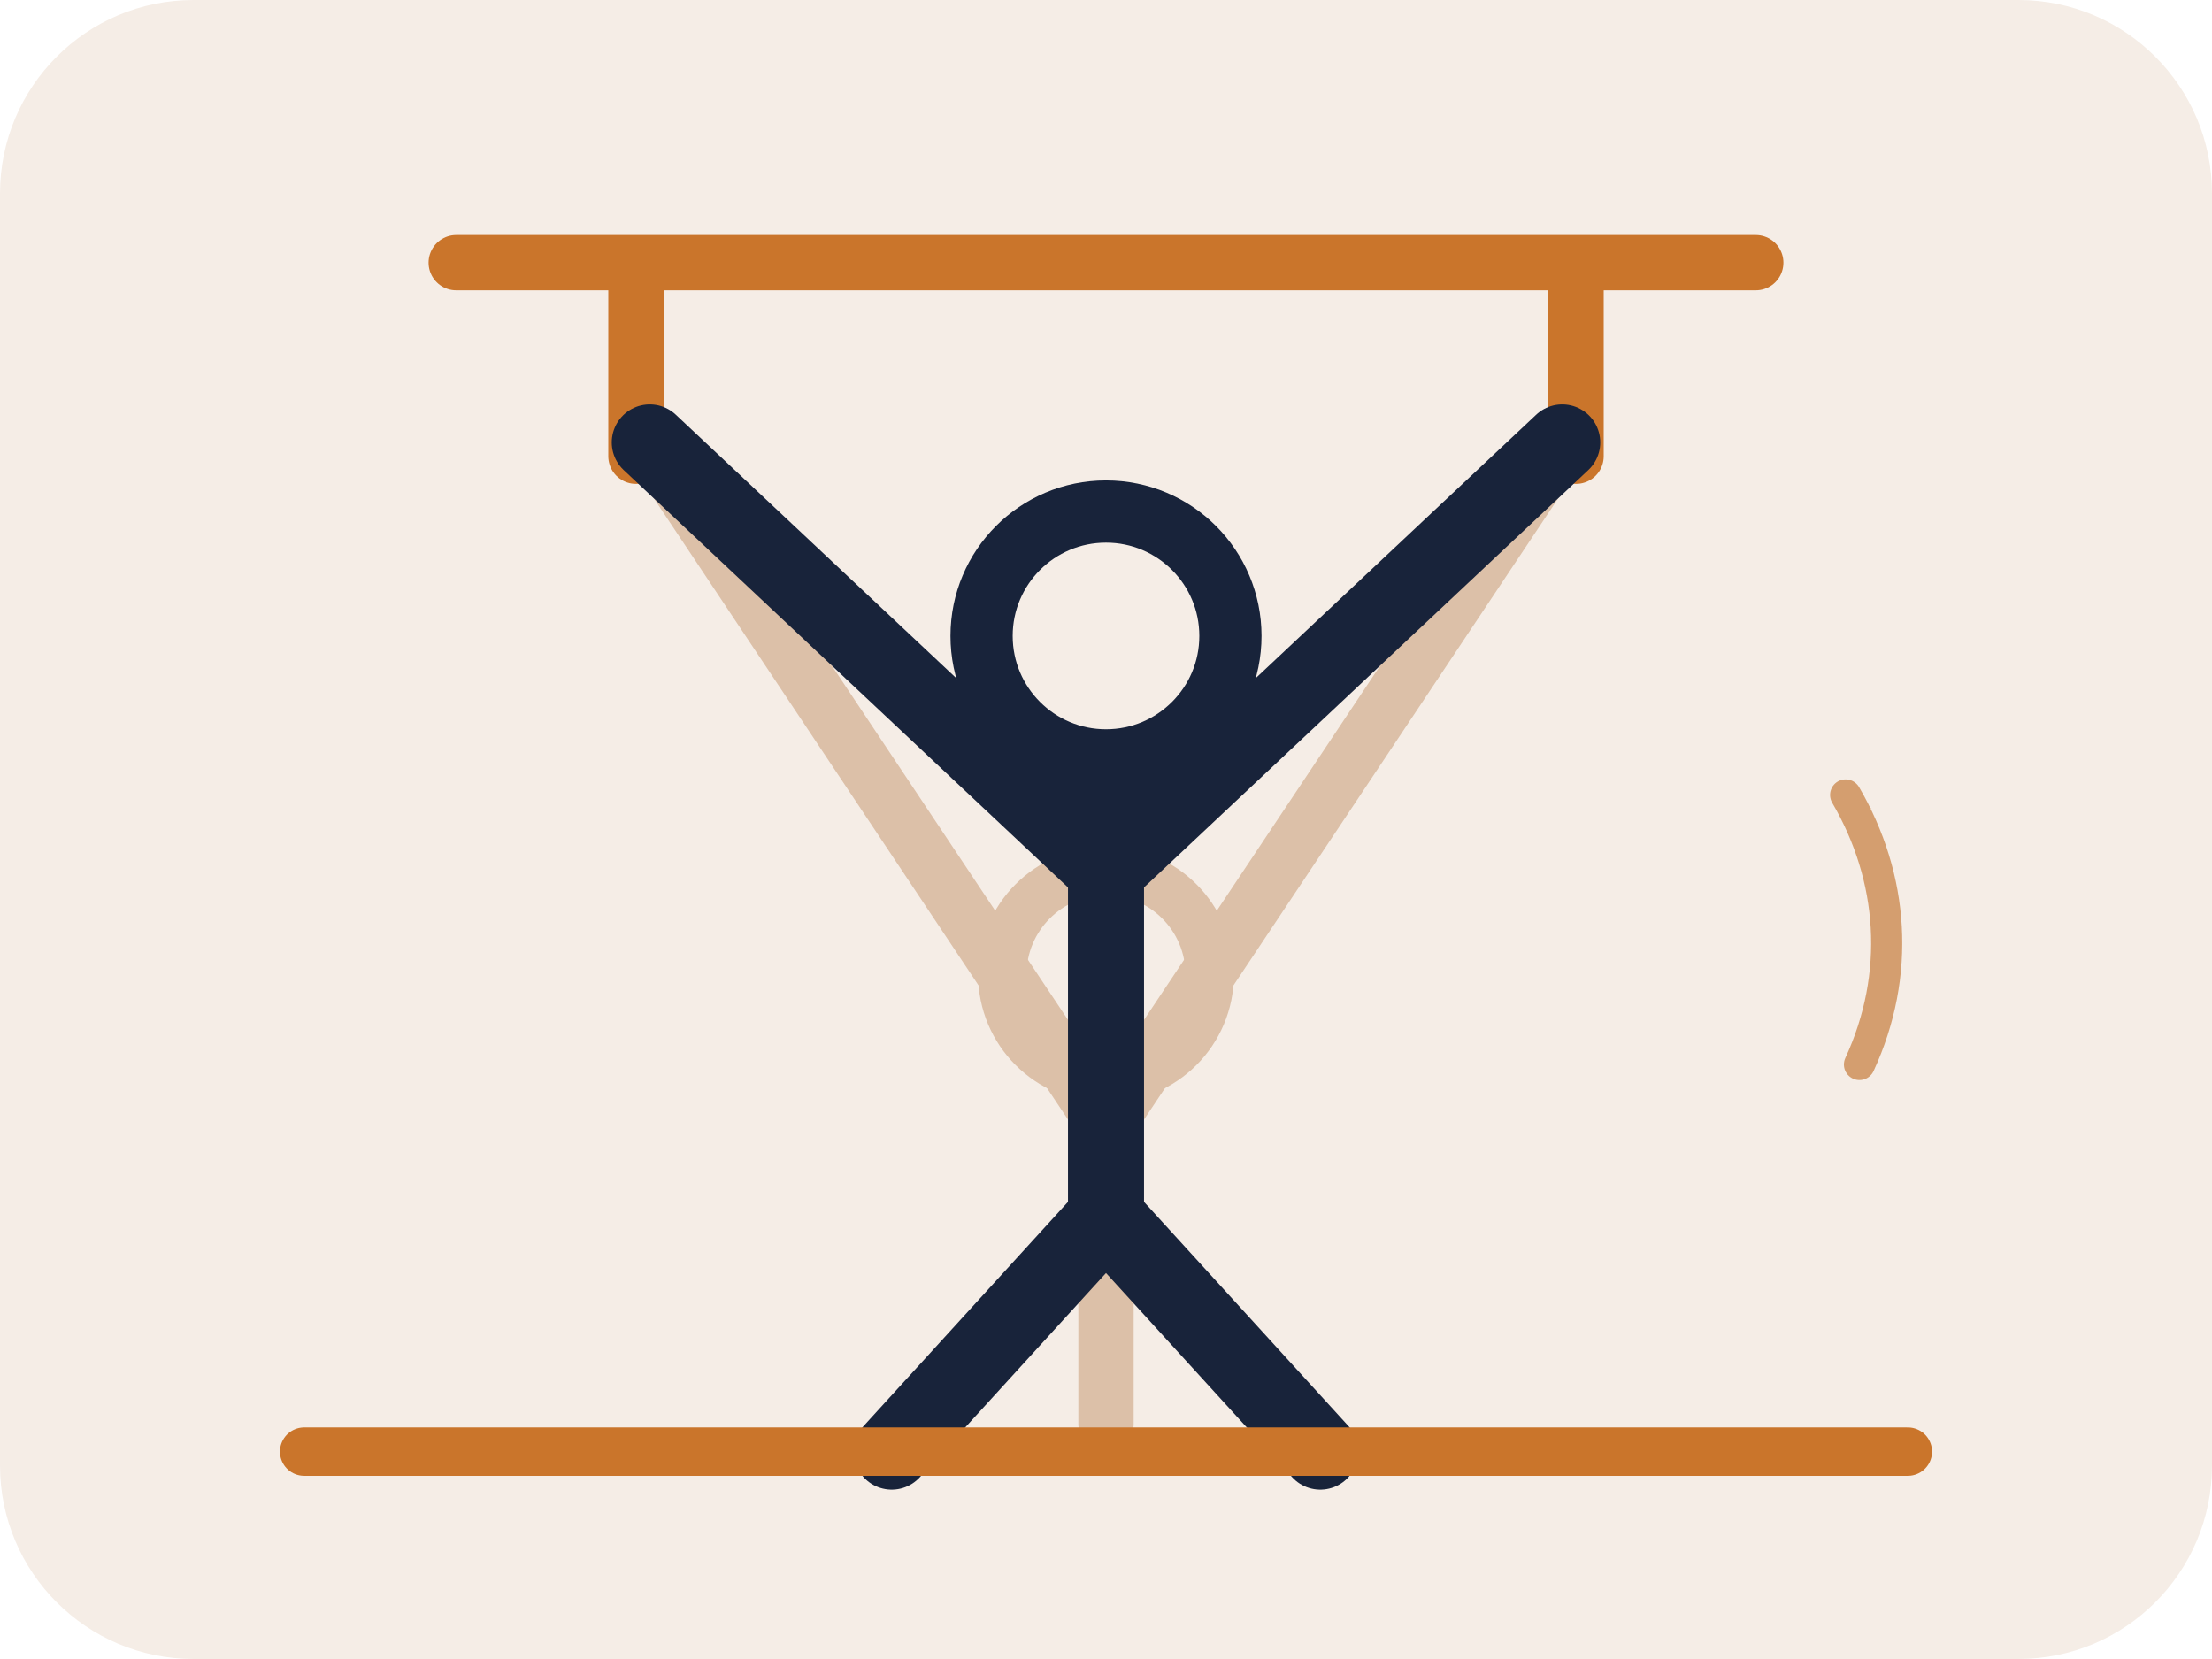
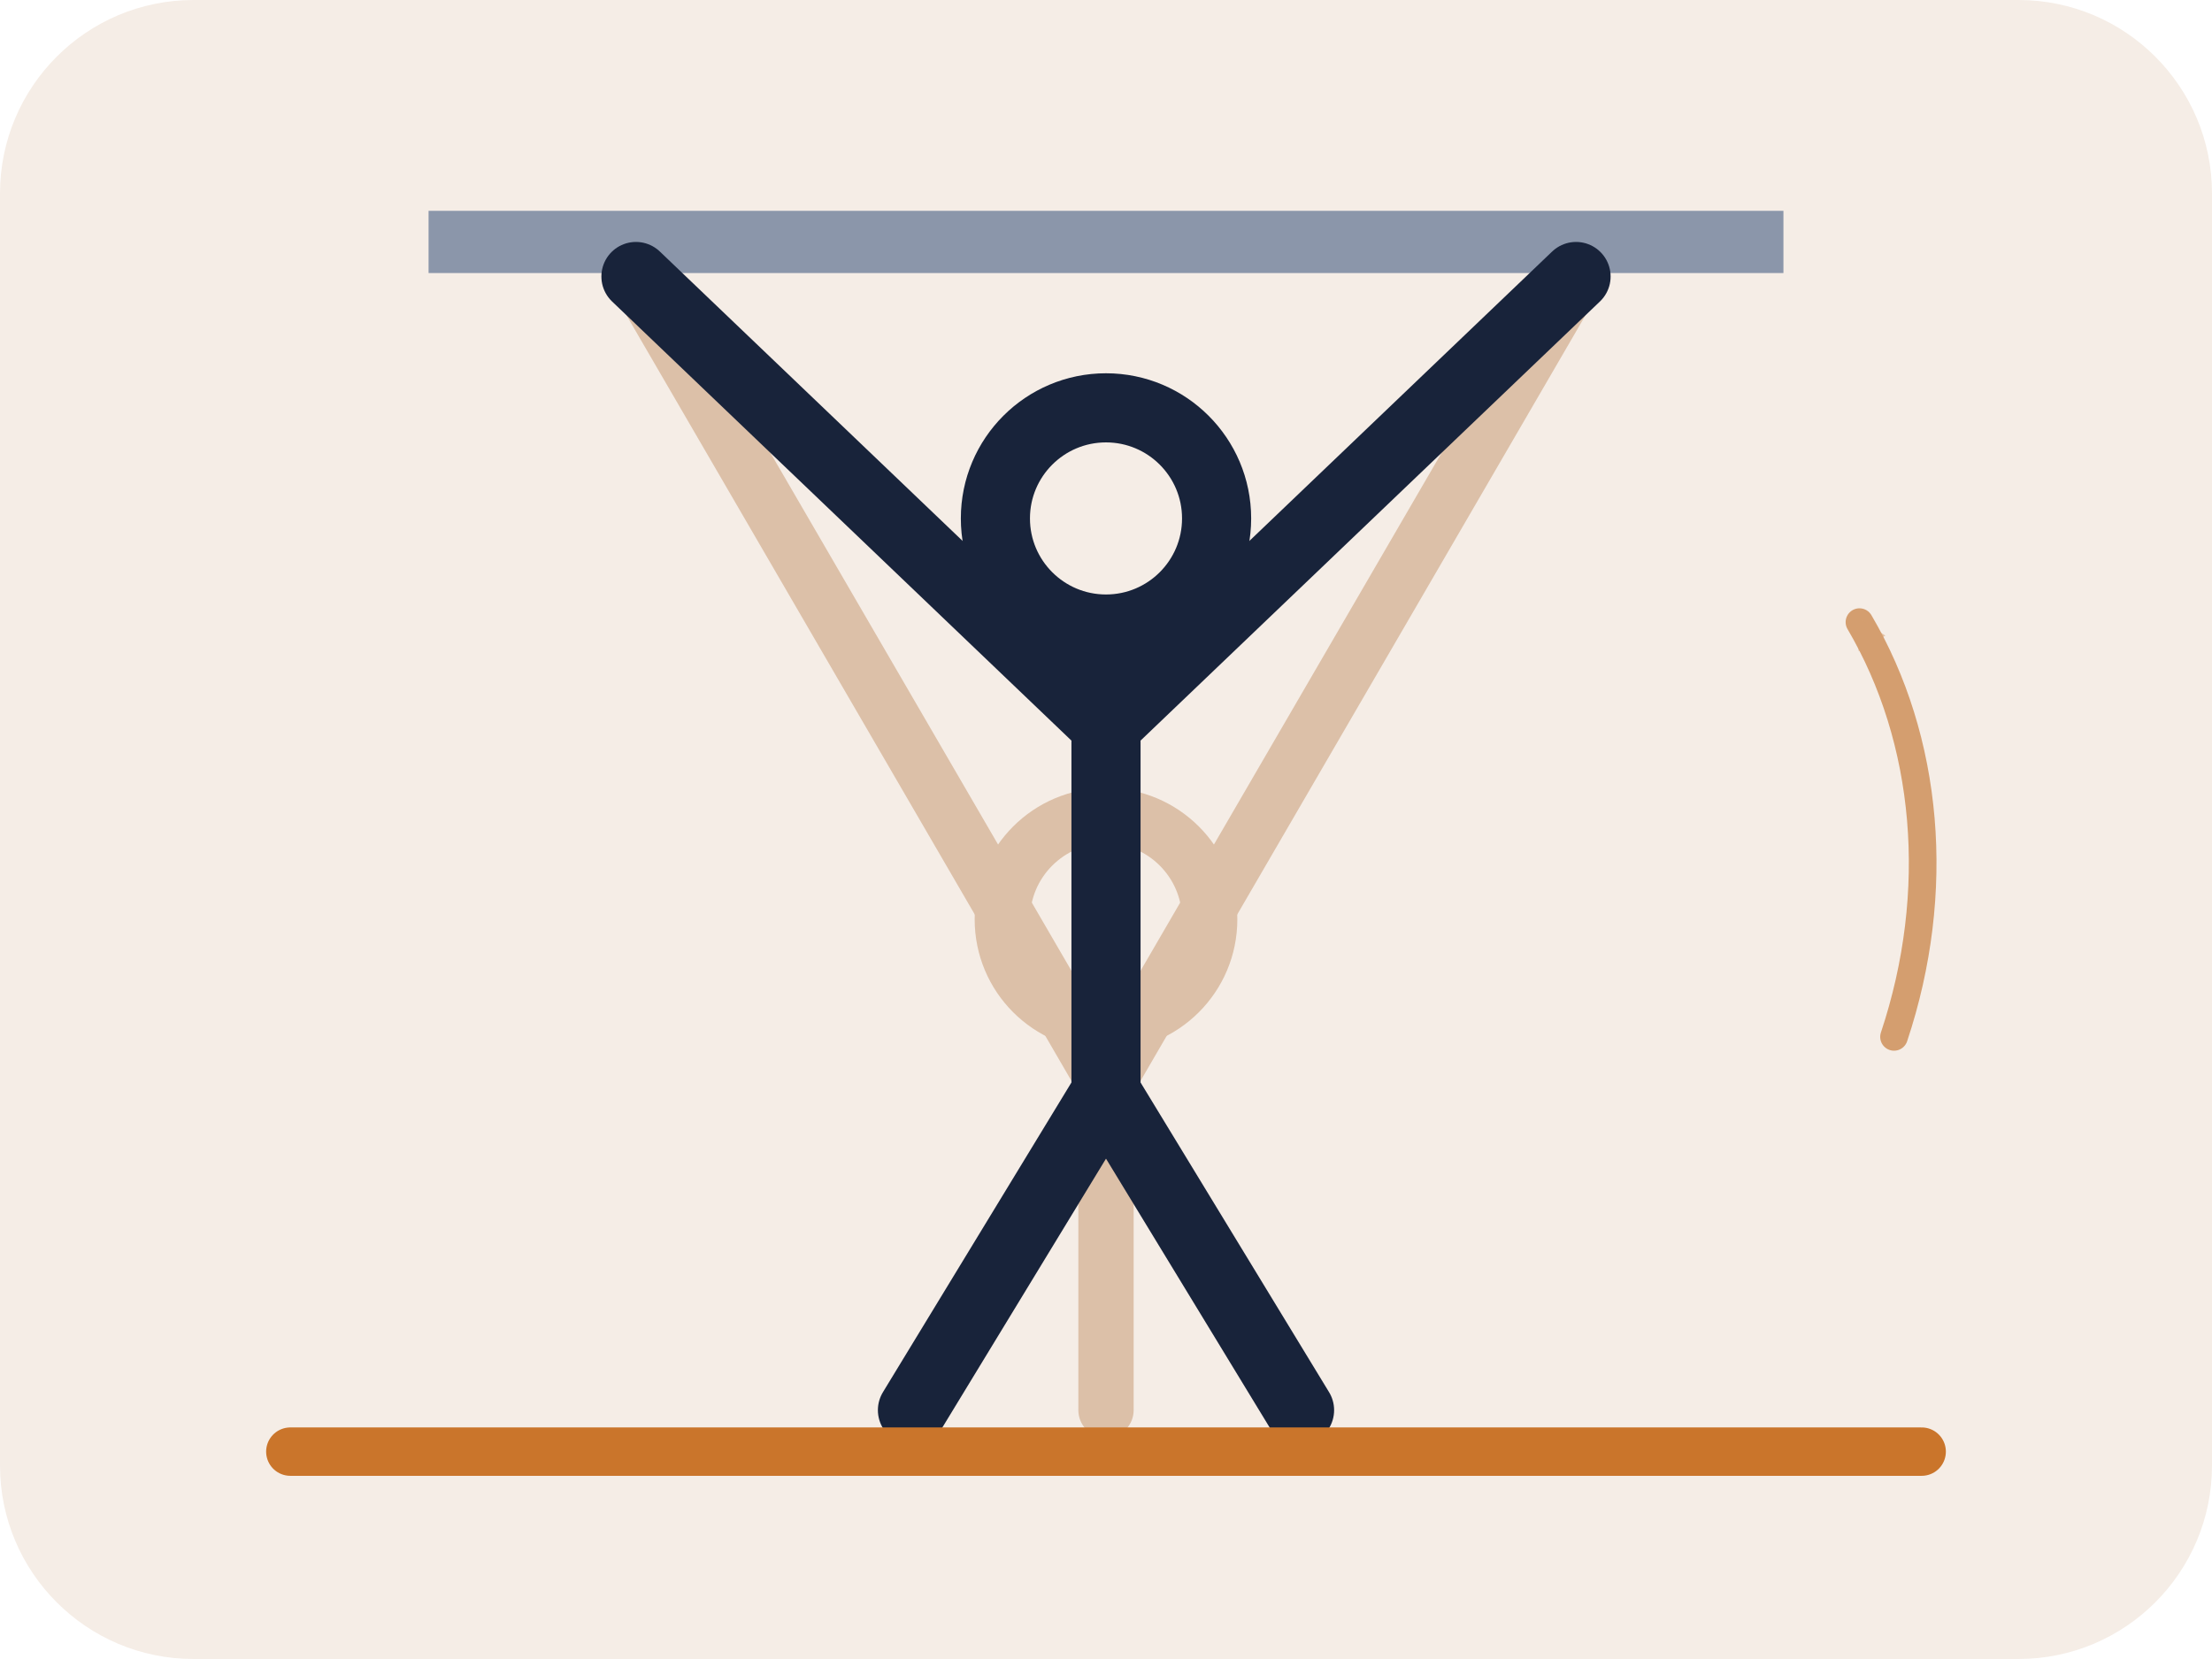
<svg xmlns="http://www.w3.org/2000/svg" viewBox="0 0 320 240" role="img" aria-labelledby="title">
  <defs>
    <marker id="motion-arrow" viewBox="0 0 10 10" refX="8" refY="5" markerWidth="4.5" markerHeight="4.5" markerUnits="userSpaceOnUse" orient="auto-start-reverse">
      <path d="M0 0 10 5 0 10Z" fill="hsl(28 55% 52%)" opacity=".55" />
    </marker>
  </defs>
  <rect width="320" height="240" rx="28" fill="hsl(28 42% 93%)" />
-   <path d="M66 38h188M92 38v28M228 38v28" fill="none" stroke="hsl(28 65% 48%)" stroke-width="8" stroke-linecap="round" />
-   <circle cx="160" cy="141" r="15" fill="none" stroke="hsl(28 42% 76%)" stroke-width="7" />
-   <path d="M160 158v48M160 163 94 64M160 163l66-99" fill="none" stroke="hsl(28 42% 76%)" stroke-width="8" stroke-linecap="round" />
-   <circle cx="160" cy="92" r="18" fill="none" stroke="#18233a" stroke-width="9" />
-   <path d="M160 114v62M160 126 94 64M160 126l66-62M160 176l-31 34M160 176l31 34" fill="none" stroke="#18233a" stroke-width="11" stroke-linecap="round" stroke-linejoin="round" />
-   <path d="M269 154c6-13 5-27-2-39" fill="none" stroke="hsl(28 55% 52%)" stroke-width="4.5" stroke-linecap="round" opacity=".72" marker-end="url(#motion-arrow)" />
-   <path d="M44 210h232" stroke="hsl(28 65% 48%)" stroke-width="7" stroke-linecap="round" />
+   <path d="M62 35H258" stroke="#8b96aa" stroke-width="9" />
+   <g data-pose="start" fill="none" stroke="hsl(28 42% 76%)" stroke-width="8" stroke-linecap="round" stroke-linejoin="round">
+     <circle cx="160" cy="133" r="15" />
+     <path d="M160 151V204M160 157L92 40M160 157L228 40" />
+   </g>
+   <g data-pose="finish" fill="none" stroke="#18233a" stroke-width="10" stroke-linecap="round" stroke-linejoin="round">
+     <circle cx="160" cy="75" r="16" />
+     <path d="M160 94V158M160 105L92 40M160 105L228 40M160 158L132 204M160 158L188 204" />
+   </g>
+   <path d="M274 150C281 129 279 107 269 90" fill="none" stroke="hsl(28 55% 52%)" stroke-width="4" stroke-linecap="round" opacity=".72" marker-end="url(#motion-arrow)" />
+   <path d="M42 210H278" stroke="hsl(28 65% 48%)" stroke-width="7" stroke-linecap="round" />
</svg>
